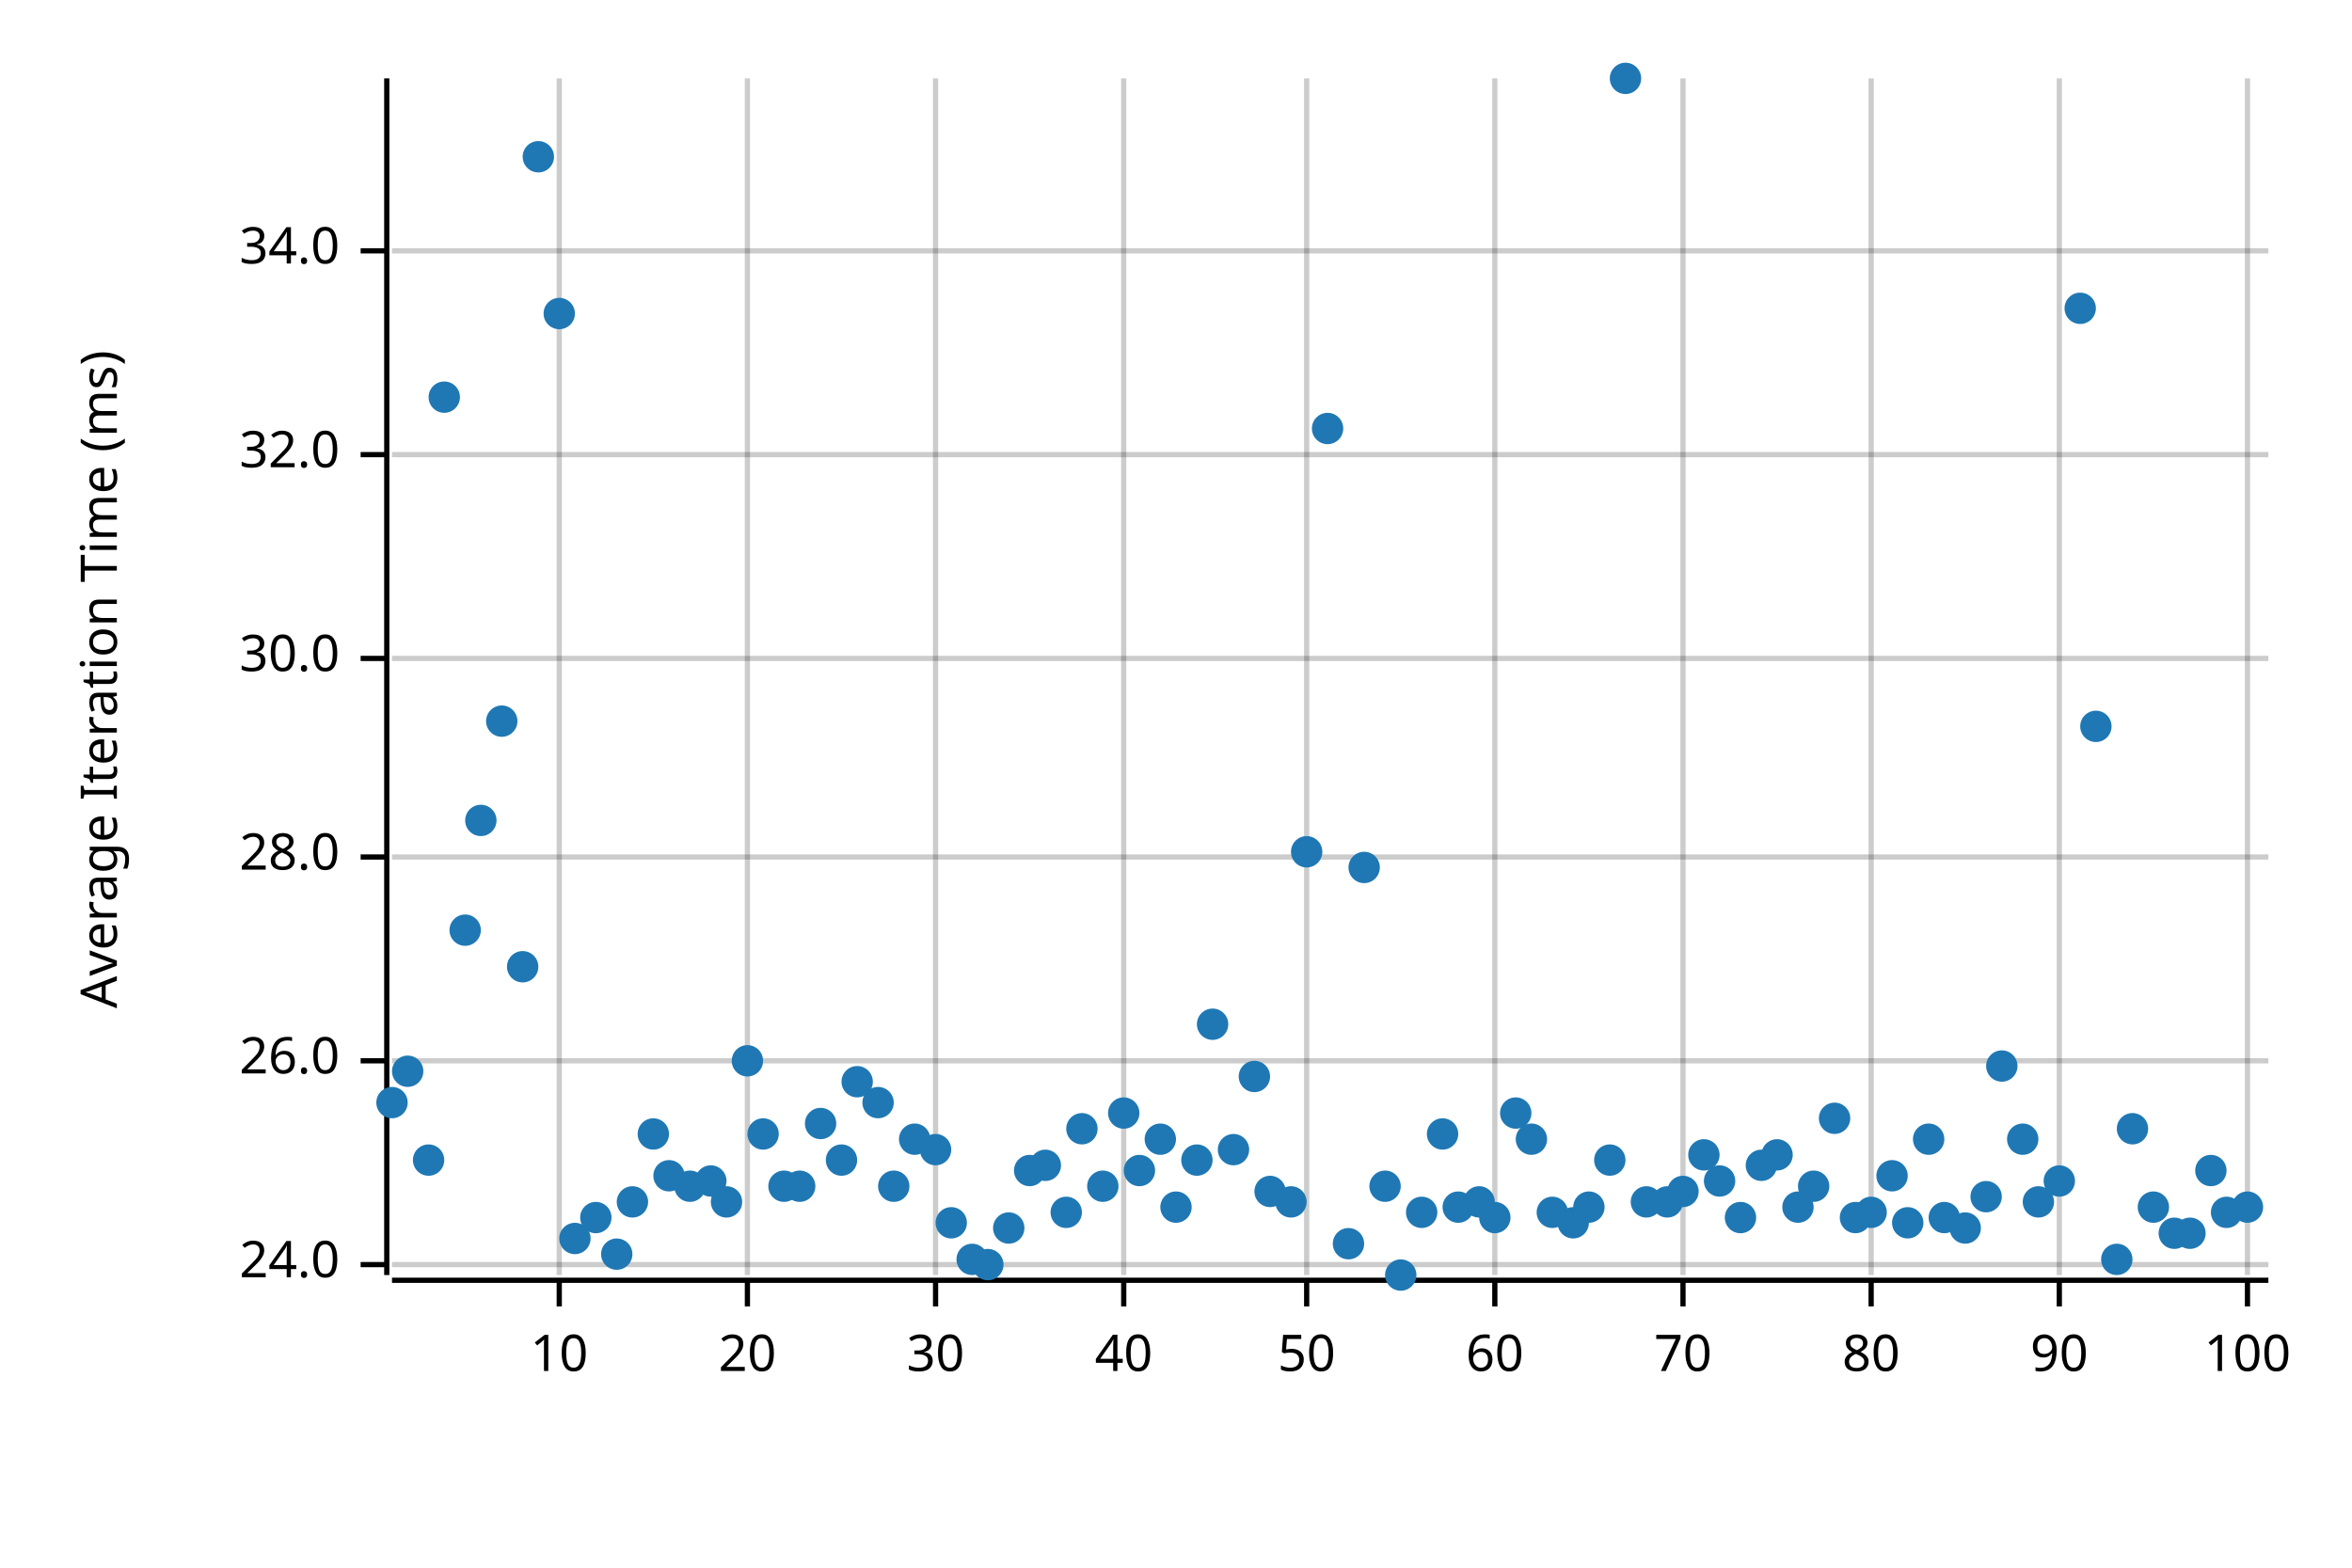
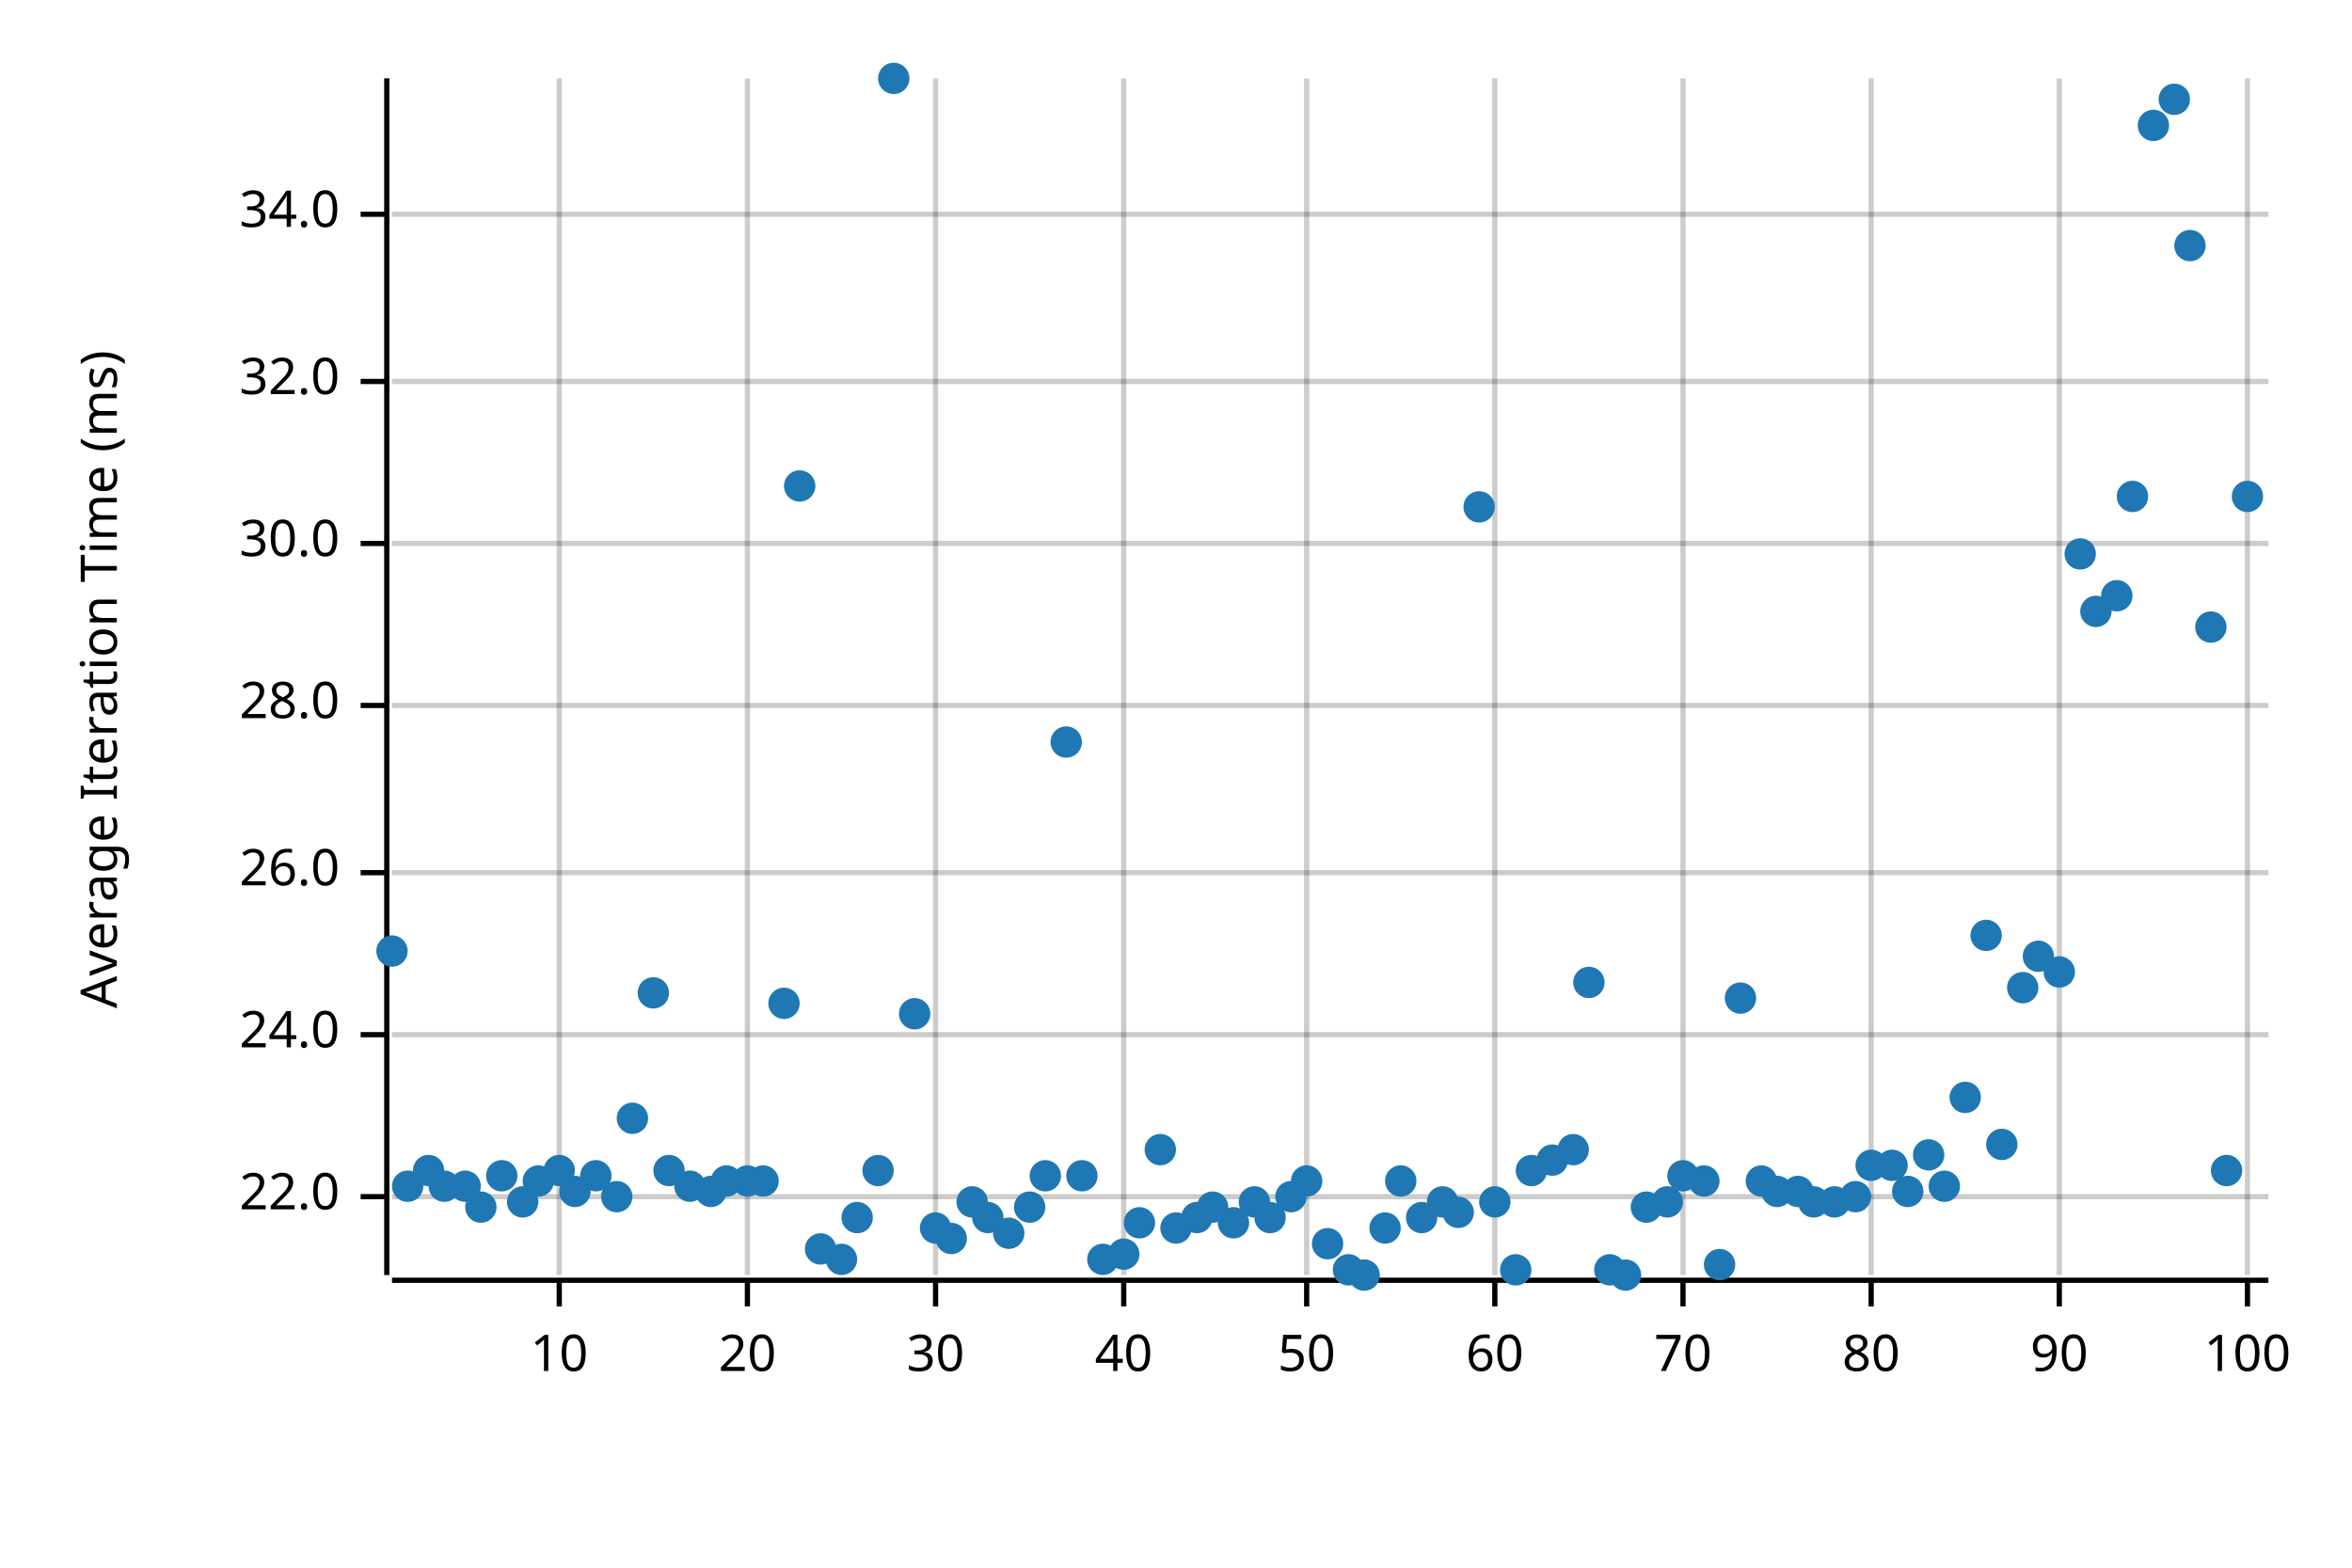
<svg xmlns="http://www.w3.org/2000/svg" width="450" height="300" viewBox="0 0 450 300">
  <text x="15" y="130" dy="0.76em" text-anchor="middle" font-family="sans-serif" font-size="9.677" opacity="1" fill="#000000" transform="rotate(270, 15, 130)">
Average Iteration Time (ms)
</text>
  <line opacity="0.2" stroke="#000000" stroke-width="1" x1="107" y1="244" x2="107" y2="15" />
  <line opacity="0.2" stroke="#000000" stroke-width="1" x1="143" y1="244" x2="143" y2="15" />
  <line opacity="0.2" stroke="#000000" stroke-width="1" x1="179" y1="244" x2="179" y2="15" />
  <line opacity="0.2" stroke="#000000" stroke-width="1" x1="215" y1="244" x2="215" y2="15" />
  <line opacity="0.2" stroke="#000000" stroke-width="1" x1="250" y1="244" x2="250" y2="15" />
  <line opacity="0.2" stroke="#000000" stroke-width="1" x1="286" y1="244" x2="286" y2="15" />
  <line opacity="0.2" stroke="#000000" stroke-width="1" x1="322" y1="244" x2="322" y2="15" />
  <line opacity="0.2" stroke="#000000" stroke-width="1" x1="358" y1="244" x2="358" y2="15" />
  <line opacity="0.2" stroke="#000000" stroke-width="1" x1="394" y1="244" x2="394" y2="15" />
  <line opacity="0.2" stroke="#000000" stroke-width="1" x1="430" y1="244" x2="430" y2="15" />
-   <line opacity="0.2" stroke="#000000" stroke-width="1" x1="75" y1="242" x2="434" y2="242" />
-   <line opacity="0.2" stroke="#000000" stroke-width="1" x1="75" y1="203" x2="434" y2="203" />
-   <line opacity="0.2" stroke="#000000" stroke-width="1" x1="75" y1="164" x2="434" y2="164" />
-   <line opacity="0.2" stroke="#000000" stroke-width="1" x1="75" y1="126" x2="434" y2="126" />
-   <line opacity="0.2" stroke="#000000" stroke-width="1" x1="75" y1="87" x2="434" y2="87" />
-   <line opacity="0.2" stroke="#000000" stroke-width="1" x1="75" y1="48" x2="434" y2="48" />
+   <line opacity="0.2" stroke="#000000" stroke-width="1" x1="75" y1="229" x2="434" y2="229" />
+   <line opacity="0.2" stroke="#000000" stroke-width="1" x1="75" y1="198" x2="434" y2="198" />
+   <line opacity="0.2" stroke="#000000" stroke-width="1" x1="75" y1="167" x2="434" y2="167" />
+   <line opacity="0.2" stroke="#000000" stroke-width="1" x1="75" y1="135" x2="434" y2="135" />
+   <line opacity="0.2" stroke="#000000" stroke-width="1" x1="75" y1="104" x2="434" y2="104" />
+   <line opacity="0.2" stroke="#000000" stroke-width="1" x1="75" y1="73" x2="434" y2="73" />
+   <line opacity="0.2" stroke="#000000" stroke-width="1" x1="75" y1="41" x2="434" y2="41" />
  <polyline fill="none" opacity="1" stroke="#000000" stroke-width="1" points="74,15 74,244 " />
-   <text x="65" y="242" dy="0.5ex" text-anchor="end" font-family="sans-serif" font-size="9.677" opacity="1" fill="#000000">
+   <text x="65" y="229" dy="0.5ex" text-anchor="end" font-family="sans-serif" font-size="9.677" opacity="1" fill="#000000">
+ 22.0
+ </text>
+   <polyline fill="none" opacity="1" stroke="#000000" stroke-width="1" points="69,229 74,229 " />
+   <text x="65" y="198" dy="0.5ex" text-anchor="end" font-family="sans-serif" font-size="9.677" opacity="1" fill="#000000">
24.0
</text>
-   <polyline fill="none" opacity="1" stroke="#000000" stroke-width="1" points="69,242 74,242 " />
-   <text x="65" y="203" dy="0.5ex" text-anchor="end" font-family="sans-serif" font-size="9.677" opacity="1" fill="#000000">
+   <polyline fill="none" opacity="1" stroke="#000000" stroke-width="1" points="69,198 74,198 " />
+   <text x="65" y="167" dy="0.5ex" text-anchor="end" font-family="sans-serif" font-size="9.677" opacity="1" fill="#000000">
26.0
</text>
-   <polyline fill="none" opacity="1" stroke="#000000" stroke-width="1" points="69,203 74,203 " />
-   <text x="65" y="164" dy="0.5ex" text-anchor="end" font-family="sans-serif" font-size="9.677" opacity="1" fill="#000000">
+   <polyline fill="none" opacity="1" stroke="#000000" stroke-width="1" points="69,167 74,167 " />
+   <text x="65" y="135" dy="0.5ex" text-anchor="end" font-family="sans-serif" font-size="9.677" opacity="1" fill="#000000">
28.0
</text>
-   <polyline fill="none" opacity="1" stroke="#000000" stroke-width="1" points="69,164 74,164 " />
-   <text x="65" y="126" dy="0.5ex" text-anchor="end" font-family="sans-serif" font-size="9.677" opacity="1" fill="#000000">
+   <polyline fill="none" opacity="1" stroke="#000000" stroke-width="1" points="69,135 74,135 " />
+   <text x="65" y="104" dy="0.5ex" text-anchor="end" font-family="sans-serif" font-size="9.677" opacity="1" fill="#000000">
30.0
</text>
-   <polyline fill="none" opacity="1" stroke="#000000" stroke-width="1" points="69,126 74,126 " />
-   <text x="65" y="87" dy="0.5ex" text-anchor="end" font-family="sans-serif" font-size="9.677" opacity="1" fill="#000000">
+   <polyline fill="none" opacity="1" stroke="#000000" stroke-width="1" points="69,104 74,104 " />
+   <text x="65" y="73" dy="0.5ex" text-anchor="end" font-family="sans-serif" font-size="9.677" opacity="1" fill="#000000">
32.0
</text>
-   <polyline fill="none" opacity="1" stroke="#000000" stroke-width="1" points="69,87 74,87 " />
-   <text x="65" y="48" dy="0.5ex" text-anchor="end" font-family="sans-serif" font-size="9.677" opacity="1" fill="#000000">
+   <polyline fill="none" opacity="1" stroke="#000000" stroke-width="1" points="69,73 74,73 " />
+   <text x="65" y="41" dy="0.5ex" text-anchor="end" font-family="sans-serif" font-size="9.677" opacity="1" fill="#000000">
34.0
</text>
-   <polyline fill="none" opacity="1" stroke="#000000" stroke-width="1" points="69,48 74,48 " />
+   <polyline fill="none" opacity="1" stroke="#000000" stroke-width="1" points="69,41 74,41 " />
  <polyline fill="none" opacity="1" stroke="#000000" stroke-width="1" points="75,245 434,245 " />
  <text x="107" y="255" dy="0.76em" text-anchor="middle" font-family="sans-serif" font-size="9.677" opacity="1" fill="#000000">
10
</text>
  <polyline fill="none" opacity="1" stroke="#000000" stroke-width="1" points="107,245 107,250 " />
  <text x="143" y="255" dy="0.76em" text-anchor="middle" font-family="sans-serif" font-size="9.677" opacity="1" fill="#000000">
20
</text>
  <polyline fill="none" opacity="1" stroke="#000000" stroke-width="1" points="143,245 143,250 " />
  <text x="179" y="255" dy="0.76em" text-anchor="middle" font-family="sans-serif" font-size="9.677" opacity="1" fill="#000000">
30
</text>
  <polyline fill="none" opacity="1" stroke="#000000" stroke-width="1" points="179,245 179,250 " />
  <text x="215" y="255" dy="0.76em" text-anchor="middle" font-family="sans-serif" font-size="9.677" opacity="1" fill="#000000">
40
</text>
  <polyline fill="none" opacity="1" stroke="#000000" stroke-width="1" points="215,245 215,250 " />
  <text x="250" y="255" dy="0.76em" text-anchor="middle" font-family="sans-serif" font-size="9.677" opacity="1" fill="#000000">
50
</text>
  <polyline fill="none" opacity="1" stroke="#000000" stroke-width="1" points="250,245 250,250 " />
  <text x="286" y="255" dy="0.76em" text-anchor="middle" font-family="sans-serif" font-size="9.677" opacity="1" fill="#000000">
60
</text>
  <polyline fill="none" opacity="1" stroke="#000000" stroke-width="1" points="286,245 286,250 " />
  <text x="322" y="255" dy="0.76em" text-anchor="middle" font-family="sans-serif" font-size="9.677" opacity="1" fill="#000000">
70
</text>
  <polyline fill="none" opacity="1" stroke="#000000" stroke-width="1" points="322,245 322,250 " />
  <text x="358" y="255" dy="0.76em" text-anchor="middle" font-family="sans-serif" font-size="9.677" opacity="1" fill="#000000">
80
</text>
  <polyline fill="none" opacity="1" stroke="#000000" stroke-width="1" points="358,245 358,250 " />
  <text x="394" y="255" dy="0.76em" text-anchor="middle" font-family="sans-serif" font-size="9.677" opacity="1" fill="#000000">
90
</text>
  <polyline fill="none" opacity="1" stroke="#000000" stroke-width="1" points="394,245 394,250 " />
  <text x="430" y="255" dy="0.76em" text-anchor="middle" font-family="sans-serif" font-size="9.677" opacity="1" fill="#000000">
100
</text>
  <polyline fill="none" opacity="1" stroke="#000000" stroke-width="1" points="430,245 430,250 " />
-   <circle cx="75" cy="211" r="3" opacity="1" fill="#1F78B4" stroke="none" stroke-width="1" />
-   <circle cx="78" cy="205" r="3" opacity="1" fill="#1F78B4" stroke="none" stroke-width="1" />
-   <circle cx="82" cy="222" r="3" opacity="1" fill="#1F78B4" stroke="none" stroke-width="1" />
-   <circle cx="85" cy="76" r="3" opacity="1" fill="#1F78B4" stroke="none" stroke-width="1" />
-   <circle cx="89" cy="178" r="3" opacity="1" fill="#1F78B4" stroke="none" stroke-width="1" />
-   <circle cx="92" cy="157" r="3" opacity="1" fill="#1F78B4" stroke="none" stroke-width="1" />
-   <circle cx="96" cy="138" r="3" opacity="1" fill="#1F78B4" stroke="none" stroke-width="1" />
-   <circle cx="100" cy="185" r="3" opacity="1" fill="#1F78B4" stroke="none" stroke-width="1" />
-   <circle cx="103" cy="30" r="3" opacity="1" fill="#1F78B4" stroke="none" stroke-width="1" />
-   <circle cx="107" cy="60" r="3" opacity="1" fill="#1F78B4" stroke="none" stroke-width="1" />
-   <circle cx="110" cy="237" r="3" opacity="1" fill="#1F78B4" stroke="none" stroke-width="1" />
-   <circle cx="114" cy="233" r="3" opacity="1" fill="#1F78B4" stroke="none" stroke-width="1" />
-   <circle cx="118" cy="240" r="3" opacity="1" fill="#1F78B4" stroke="none" stroke-width="1" />
-   <circle cx="121" cy="230" r="3" opacity="1" fill="#1F78B4" stroke="none" stroke-width="1" />
-   <circle cx="125" cy="217" r="3" opacity="1" fill="#1F78B4" stroke="none" stroke-width="1" />
-   <circle cx="128" cy="225" r="3" opacity="1" fill="#1F78B4" stroke="none" stroke-width="1" />
+   <circle cx="75" cy="182" r="3" opacity="1" fill="#1F78B4" stroke="none" stroke-width="1" />
+   <circle cx="78" cy="227" r="3" opacity="1" fill="#1F78B4" stroke="none" stroke-width="1" />
+   <circle cx="82" cy="224" r="3" opacity="1" fill="#1F78B4" stroke="none" stroke-width="1" />
+   <circle cx="85" cy="227" r="3" opacity="1" fill="#1F78B4" stroke="none" stroke-width="1" />
+   <circle cx="89" cy="227" r="3" opacity="1" fill="#1F78B4" stroke="none" stroke-width="1" />
+   <circle cx="92" cy="231" r="3" opacity="1" fill="#1F78B4" stroke="none" stroke-width="1" />
+   <circle cx="96" cy="225" r="3" opacity="1" fill="#1F78B4" stroke="none" stroke-width="1" />
+   <circle cx="100" cy="230" r="3" opacity="1" fill="#1F78B4" stroke="none" stroke-width="1" />
+   <circle cx="103" cy="226" r="3" opacity="1" fill="#1F78B4" stroke="none" stroke-width="1" />
+   <circle cx="107" cy="224" r="3" opacity="1" fill="#1F78B4" stroke="none" stroke-width="1" />
+   <circle cx="110" cy="228" r="3" opacity="1" fill="#1F78B4" stroke="none" stroke-width="1" />
+   <circle cx="114" cy="225" r="3" opacity="1" fill="#1F78B4" stroke="none" stroke-width="1" />
+   <circle cx="118" cy="229" r="3" opacity="1" fill="#1F78B4" stroke="none" stroke-width="1" />
+   <circle cx="121" cy="214" r="3" opacity="1" fill="#1F78B4" stroke="none" stroke-width="1" />
+   <circle cx="125" cy="190" r="3" opacity="1" fill="#1F78B4" stroke="none" stroke-width="1" />
+   <circle cx="128" cy="224" r="3" opacity="1" fill="#1F78B4" stroke="none" stroke-width="1" />
  <circle cx="132" cy="227" r="3" opacity="1" fill="#1F78B4" stroke="none" stroke-width="1" />
-   <circle cx="136" cy="226" r="3" opacity="1" fill="#1F78B4" stroke="none" stroke-width="1" />
-   <circle cx="139" cy="230" r="3" opacity="1" fill="#1F78B4" stroke="none" stroke-width="1" />
-   <circle cx="143" cy="203" r="3" opacity="1" fill="#1F78B4" stroke="none" stroke-width="1" />
-   <circle cx="146" cy="217" r="3" opacity="1" fill="#1F78B4" stroke="none" stroke-width="1" />
-   <circle cx="150" cy="227" r="3" opacity="1" fill="#1F78B4" stroke="none" stroke-width="1" />
-   <circle cx="153" cy="227" r="3" opacity="1" fill="#1F78B4" stroke="none" stroke-width="1" />
-   <circle cx="157" cy="215" r="3" opacity="1" fill="#1F78B4" stroke="none" stroke-width="1" />
-   <circle cx="161" cy="222" r="3" opacity="1" fill="#1F78B4" stroke="none" stroke-width="1" />
-   <circle cx="164" cy="207" r="3" opacity="1" fill="#1F78B4" stroke="none" stroke-width="1" />
-   <circle cx="168" cy="211" r="3" opacity="1" fill="#1F78B4" stroke="none" stroke-width="1" />
-   <circle cx="171" cy="227" r="3" opacity="1" fill="#1F78B4" stroke="none" stroke-width="1" />
-   <circle cx="175" cy="218" r="3" opacity="1" fill="#1F78B4" stroke="none" stroke-width="1" />
-   <circle cx="179" cy="220" r="3" opacity="1" fill="#1F78B4" stroke="none" stroke-width="1" />
-   <circle cx="182" cy="234" r="3" opacity="1" fill="#1F78B4" stroke="none" stroke-width="1" />
-   <circle cx="186" cy="241" r="3" opacity="1" fill="#1F78B4" stroke="none" stroke-width="1" />
-   <circle cx="189" cy="242" r="3" opacity="1" fill="#1F78B4" stroke="none" stroke-width="1" />
-   <circle cx="193" cy="235" r="3" opacity="1" fill="#1F78B4" stroke="none" stroke-width="1" />
-   <circle cx="197" cy="224" r="3" opacity="1" fill="#1F78B4" stroke="none" stroke-width="1" />
-   <circle cx="200" cy="223" r="3" opacity="1" fill="#1F78B4" stroke="none" stroke-width="1" />
-   <circle cx="204" cy="232" r="3" opacity="1" fill="#1F78B4" stroke="none" stroke-width="1" />
-   <circle cx="207" cy="216" r="3" opacity="1" fill="#1F78B4" stroke="none" stroke-width="1" />
-   <circle cx="211" cy="227" r="3" opacity="1" fill="#1F78B4" stroke="none" stroke-width="1" />
-   <circle cx="215" cy="213" r="3" opacity="1" fill="#1F78B4" stroke="none" stroke-width="1" />
-   <circle cx="218" cy="224" r="3" opacity="1" fill="#1F78B4" stroke="none" stroke-width="1" />
-   <circle cx="222" cy="218" r="3" opacity="1" fill="#1F78B4" stroke="none" stroke-width="1" />
-   <circle cx="225" cy="231" r="3" opacity="1" fill="#1F78B4" stroke="none" stroke-width="1" />
-   <circle cx="229" cy="222" r="3" opacity="1" fill="#1F78B4" stroke="none" stroke-width="1" />
-   <circle cx="232" cy="196" r="3" opacity="1" fill="#1F78B4" stroke="none" stroke-width="1" />
-   <circle cx="236" cy="220" r="3" opacity="1" fill="#1F78B4" stroke="none" stroke-width="1" />
-   <circle cx="240" cy="206" r="3" opacity="1" fill="#1F78B4" stroke="none" stroke-width="1" />
-   <circle cx="243" cy="228" r="3" opacity="1" fill="#1F78B4" stroke="none" stroke-width="1" />
-   <circle cx="247" cy="230" r="3" opacity="1" fill="#1F78B4" stroke="none" stroke-width="1" />
-   <circle cx="250" cy="163" r="3" opacity="1" fill="#1F78B4" stroke="none" stroke-width="1" />
-   <circle cx="254" cy="82" r="3" opacity="1" fill="#1F78B4" stroke="none" stroke-width="1" />
-   <circle cx="258" cy="238" r="3" opacity="1" fill="#1F78B4" stroke="none" stroke-width="1" />
-   <circle cx="261" cy="166" r="3" opacity="1" fill="#1F78B4" stroke="none" stroke-width="1" />
-   <circle cx="265" cy="227" r="3" opacity="1" fill="#1F78B4" stroke="none" stroke-width="1" />
-   <circle cx="268" cy="244" r="3" opacity="1" fill="#1F78B4" stroke="none" stroke-width="1" />
-   <circle cx="272" cy="232" r="3" opacity="1" fill="#1F78B4" stroke="none" stroke-width="1" />
-   <circle cx="276" cy="217" r="3" opacity="1" fill="#1F78B4" stroke="none" stroke-width="1" />
-   <circle cx="279" cy="231" r="3" opacity="1" fill="#1F78B4" stroke="none" stroke-width="1" />
-   <circle cx="283" cy="230" r="3" opacity="1" fill="#1F78B4" stroke="none" stroke-width="1" />
-   <circle cx="286" cy="233" r="3" opacity="1" fill="#1F78B4" stroke="none" stroke-width="1" />
-   <circle cx="290" cy="213" r="3" opacity="1" fill="#1F78B4" stroke="none" stroke-width="1" />
-   <circle cx="293" cy="218" r="3" opacity="1" fill="#1F78B4" stroke="none" stroke-width="1" />
-   <circle cx="297" cy="232" r="3" opacity="1" fill="#1F78B4" stroke="none" stroke-width="1" />
-   <circle cx="301" cy="234" r="3" opacity="1" fill="#1F78B4" stroke="none" stroke-width="1" />
-   <circle cx="304" cy="231" r="3" opacity="1" fill="#1F78B4" stroke="none" stroke-width="1" />
-   <circle cx="308" cy="222" r="3" opacity="1" fill="#1F78B4" stroke="none" stroke-width="1" />
-   <circle cx="311" cy="15" r="3" opacity="1" fill="#1F78B4" stroke="none" stroke-width="1" />
-   <circle cx="315" cy="230" r="3" opacity="1" fill="#1F78B4" stroke="none" stroke-width="1" />
+   <circle cx="136" cy="228" r="3" opacity="1" fill="#1F78B4" stroke="none" stroke-width="1" />
+   <circle cx="139" cy="226" r="3" opacity="1" fill="#1F78B4" stroke="none" stroke-width="1" />
+   <circle cx="143" cy="226" r="3" opacity="1" fill="#1F78B4" stroke="none" stroke-width="1" />
+   <circle cx="146" cy="226" r="3" opacity="1" fill="#1F78B4" stroke="none" stroke-width="1" />
+   <circle cx="150" cy="192" r="3" opacity="1" fill="#1F78B4" stroke="none" stroke-width="1" />
+   <circle cx="153" cy="93" r="3" opacity="1" fill="#1F78B4" stroke="none" stroke-width="1" />
+   <circle cx="157" cy="239" r="3" opacity="1" fill="#1F78B4" stroke="none" stroke-width="1" />
+   <circle cx="161" cy="241" r="3" opacity="1" fill="#1F78B4" stroke="none" stroke-width="1" />
+   <circle cx="164" cy="233" r="3" opacity="1" fill="#1F78B4" stroke="none" stroke-width="1" />
+   <circle cx="168" cy="224" r="3" opacity="1" fill="#1F78B4" stroke="none" stroke-width="1" />
+   <circle cx="171" cy="15" r="3" opacity="1" fill="#1F78B4" stroke="none" stroke-width="1" />
+   <circle cx="175" cy="194" r="3" opacity="1" fill="#1F78B4" stroke="none" stroke-width="1" />
+   <circle cx="179" cy="235" r="3" opacity="1" fill="#1F78B4" stroke="none" stroke-width="1" />
+   <circle cx="182" cy="237" r="3" opacity="1" fill="#1F78B4" stroke="none" stroke-width="1" />
+   <circle cx="186" cy="230" r="3" opacity="1" fill="#1F78B4" stroke="none" stroke-width="1" />
+   <circle cx="189" cy="233" r="3" opacity="1" fill="#1F78B4" stroke="none" stroke-width="1" />
+   <circle cx="193" cy="236" r="3" opacity="1" fill="#1F78B4" stroke="none" stroke-width="1" />
+   <circle cx="197" cy="231" r="3" opacity="1" fill="#1F78B4" stroke="none" stroke-width="1" />
+   <circle cx="200" cy="225" r="3" opacity="1" fill="#1F78B4" stroke="none" stroke-width="1" />
+   <circle cx="204" cy="142" r="3" opacity="1" fill="#1F78B4" stroke="none" stroke-width="1" />
+   <circle cx="207" cy="225" r="3" opacity="1" fill="#1F78B4" stroke="none" stroke-width="1" />
+   <circle cx="211" cy="241" r="3" opacity="1" fill="#1F78B4" stroke="none" stroke-width="1" />
+   <circle cx="215" cy="240" r="3" opacity="1" fill="#1F78B4" stroke="none" stroke-width="1" />
+   <circle cx="218" cy="234" r="3" opacity="1" fill="#1F78B4" stroke="none" stroke-width="1" />
+   <circle cx="222" cy="220" r="3" opacity="1" fill="#1F78B4" stroke="none" stroke-width="1" />
+   <circle cx="225" cy="235" r="3" opacity="1" fill="#1F78B4" stroke="none" stroke-width="1" />
+   <circle cx="229" cy="233" r="3" opacity="1" fill="#1F78B4" stroke="none" stroke-width="1" />
+   <circle cx="232" cy="231" r="3" opacity="1" fill="#1F78B4" stroke="none" stroke-width="1" />
+   <circle cx="236" cy="234" r="3" opacity="1" fill="#1F78B4" stroke="none" stroke-width="1" />
+   <circle cx="240" cy="230" r="3" opacity="1" fill="#1F78B4" stroke="none" stroke-width="1" />
+   <circle cx="243" cy="233" r="3" opacity="1" fill="#1F78B4" stroke="none" stroke-width="1" />
+   <circle cx="247" cy="229" r="3" opacity="1" fill="#1F78B4" stroke="none" stroke-width="1" />
+   <circle cx="250" cy="226" r="3" opacity="1" fill="#1F78B4" stroke="none" stroke-width="1" />
+   <circle cx="254" cy="238" r="3" opacity="1" fill="#1F78B4" stroke="none" stroke-width="1" />
+   <circle cx="258" cy="243" r="3" opacity="1" fill="#1F78B4" stroke="none" stroke-width="1" />
+   <circle cx="261" cy="244" r="3" opacity="1" fill="#1F78B4" stroke="none" stroke-width="1" />
+   <circle cx="265" cy="235" r="3" opacity="1" fill="#1F78B4" stroke="none" stroke-width="1" />
+   <circle cx="268" cy="226" r="3" opacity="1" fill="#1F78B4" stroke="none" stroke-width="1" />
+   <circle cx="272" cy="233" r="3" opacity="1" fill="#1F78B4" stroke="none" stroke-width="1" />
+   <circle cx="276" cy="230" r="3" opacity="1" fill="#1F78B4" stroke="none" stroke-width="1" />
+   <circle cx="279" cy="232" r="3" opacity="1" fill="#1F78B4" stroke="none" stroke-width="1" />
+   <circle cx="283" cy="97" r="3" opacity="1" fill="#1F78B4" stroke="none" stroke-width="1" />
+   <circle cx="286" cy="230" r="3" opacity="1" fill="#1F78B4" stroke="none" stroke-width="1" />
+   <circle cx="290" cy="243" r="3" opacity="1" fill="#1F78B4" stroke="none" stroke-width="1" />
+   <circle cx="293" cy="224" r="3" opacity="1" fill="#1F78B4" stroke="none" stroke-width="1" />
+   <circle cx="297" cy="222" r="3" opacity="1" fill="#1F78B4" stroke="none" stroke-width="1" />
+   <circle cx="301" cy="220" r="3" opacity="1" fill="#1F78B4" stroke="none" stroke-width="1" />
+   <circle cx="304" cy="188" r="3" opacity="1" fill="#1F78B4" stroke="none" stroke-width="1" />
+   <circle cx="308" cy="243" r="3" opacity="1" fill="#1F78B4" stroke="none" stroke-width="1" />
+   <circle cx="311" cy="244" r="3" opacity="1" fill="#1F78B4" stroke="none" stroke-width="1" />
+   <circle cx="315" cy="231" r="3" opacity="1" fill="#1F78B4" stroke="none" stroke-width="1" />
  <circle cx="319" cy="230" r="3" opacity="1" fill="#1F78B4" stroke="none" stroke-width="1" />
-   <circle cx="322" cy="228" r="3" opacity="1" fill="#1F78B4" stroke="none" stroke-width="1" />
-   <circle cx="326" cy="221" r="3" opacity="1" fill="#1F78B4" stroke="none" stroke-width="1" />
-   <circle cx="329" cy="226" r="3" opacity="1" fill="#1F78B4" stroke="none" stroke-width="1" />
-   <circle cx="333" cy="233" r="3" opacity="1" fill="#1F78B4" stroke="none" stroke-width="1" />
-   <circle cx="337" cy="223" r="3" opacity="1" fill="#1F78B4" stroke="none" stroke-width="1" />
-   <circle cx="340" cy="221" r="3" opacity="1" fill="#1F78B4" stroke="none" stroke-width="1" />
-   <circle cx="344" cy="231" r="3" opacity="1" fill="#1F78B4" stroke="none" stroke-width="1" />
-   <circle cx="347" cy="227" r="3" opacity="1" fill="#1F78B4" stroke="none" stroke-width="1" />
-   <circle cx="351" cy="214" r="3" opacity="1" fill="#1F78B4" stroke="none" stroke-width="1" />
-   <circle cx="355" cy="233" r="3" opacity="1" fill="#1F78B4" stroke="none" stroke-width="1" />
-   <circle cx="358" cy="232" r="3" opacity="1" fill="#1F78B4" stroke="none" stroke-width="1" />
-   <circle cx="362" cy="225" r="3" opacity="1" fill="#1F78B4" stroke="none" stroke-width="1" />
-   <circle cx="365" cy="234" r="3" opacity="1" fill="#1F78B4" stroke="none" stroke-width="1" />
-   <circle cx="369" cy="218" r="3" opacity="1" fill="#1F78B4" stroke="none" stroke-width="1" />
-   <circle cx="372" cy="233" r="3" opacity="1" fill="#1F78B4" stroke="none" stroke-width="1" />
-   <circle cx="376" cy="235" r="3" opacity="1" fill="#1F78B4" stroke="none" stroke-width="1" />
-   <circle cx="380" cy="229" r="3" opacity="1" fill="#1F78B4" stroke="none" stroke-width="1" />
-   <circle cx="383" cy="204" r="3" opacity="1" fill="#1F78B4" stroke="none" stroke-width="1" />
-   <circle cx="387" cy="218" r="3" opacity="1" fill="#1F78B4" stroke="none" stroke-width="1" />
-   <circle cx="390" cy="230" r="3" opacity="1" fill="#1F78B4" stroke="none" stroke-width="1" />
-   <circle cx="394" cy="226" r="3" opacity="1" fill="#1F78B4" stroke="none" stroke-width="1" />
-   <circle cx="398" cy="59" r="3" opacity="1" fill="#1F78B4" stroke="none" stroke-width="1" />
-   <circle cx="401" cy="139" r="3" opacity="1" fill="#1F78B4" stroke="none" stroke-width="1" />
-   <circle cx="405" cy="241" r="3" opacity="1" fill="#1F78B4" stroke="none" stroke-width="1" />
-   <circle cx="408" cy="216" r="3" opacity="1" fill="#1F78B4" stroke="none" stroke-width="1" />
-   <circle cx="412" cy="231" r="3" opacity="1" fill="#1F78B4" stroke="none" stroke-width="1" />
-   <circle cx="416" cy="236" r="3" opacity="1" fill="#1F78B4" stroke="none" stroke-width="1" />
-   <circle cx="419" cy="236" r="3" opacity="1" fill="#1F78B4" stroke="none" stroke-width="1" />
-   <circle cx="423" cy="224" r="3" opacity="1" fill="#1F78B4" stroke="none" stroke-width="1" />
-   <circle cx="426" cy="232" r="3" opacity="1" fill="#1F78B4" stroke="none" stroke-width="1" />
-   <circle cx="430" cy="231" r="3" opacity="1" fill="#1F78B4" stroke="none" stroke-width="1" />
+   <circle cx="322" cy="225" r="3" opacity="1" fill="#1F78B4" stroke="none" stroke-width="1" />
+   <circle cx="326" cy="226" r="3" opacity="1" fill="#1F78B4" stroke="none" stroke-width="1" />
+   <circle cx="329" cy="242" r="3" opacity="1" fill="#1F78B4" stroke="none" stroke-width="1" />
+   <circle cx="333" cy="191" r="3" opacity="1" fill="#1F78B4" stroke="none" stroke-width="1" />
+   <circle cx="337" cy="226" r="3" opacity="1" fill="#1F78B4" stroke="none" stroke-width="1" />
+   <circle cx="340" cy="228" r="3" opacity="1" fill="#1F78B4" stroke="none" stroke-width="1" />
+   <circle cx="344" cy="228" r="3" opacity="1" fill="#1F78B4" stroke="none" stroke-width="1" />
+   <circle cx="347" cy="230" r="3" opacity="1" fill="#1F78B4" stroke="none" stroke-width="1" />
+   <circle cx="351" cy="230" r="3" opacity="1" fill="#1F78B4" stroke="none" stroke-width="1" />
+   <circle cx="355" cy="229" r="3" opacity="1" fill="#1F78B4" stroke="none" stroke-width="1" />
+   <circle cx="358" cy="223" r="3" opacity="1" fill="#1F78B4" stroke="none" stroke-width="1" />
+   <circle cx="362" cy="223" r="3" opacity="1" fill="#1F78B4" stroke="none" stroke-width="1" />
+   <circle cx="365" cy="228" r="3" opacity="1" fill="#1F78B4" stroke="none" stroke-width="1" />
+   <circle cx="369" cy="221" r="3" opacity="1" fill="#1F78B4" stroke="none" stroke-width="1" />
+   <circle cx="372" cy="227" r="3" opacity="1" fill="#1F78B4" stroke="none" stroke-width="1" />
+   <circle cx="376" cy="210" r="3" opacity="1" fill="#1F78B4" stroke="none" stroke-width="1" />
+   <circle cx="380" cy="179" r="3" opacity="1" fill="#1F78B4" stroke="none" stroke-width="1" />
+   <circle cx="383" cy="219" r="3" opacity="1" fill="#1F78B4" stroke="none" stroke-width="1" />
+   <circle cx="387" cy="189" r="3" opacity="1" fill="#1F78B4" stroke="none" stroke-width="1" />
+   <circle cx="390" cy="183" r="3" opacity="1" fill="#1F78B4" stroke="none" stroke-width="1" />
+   <circle cx="394" cy="186" r="3" opacity="1" fill="#1F78B4" stroke="none" stroke-width="1" />
+   <circle cx="398" cy="106" r="3" opacity="1" fill="#1F78B4" stroke="none" stroke-width="1" />
+   <circle cx="401" cy="117" r="3" opacity="1" fill="#1F78B4" stroke="none" stroke-width="1" />
+   <circle cx="405" cy="114" r="3" opacity="1" fill="#1F78B4" stroke="none" stroke-width="1" />
+   <circle cx="408" cy="95" r="3" opacity="1" fill="#1F78B4" stroke="none" stroke-width="1" />
+   <circle cx="412" cy="24" r="3" opacity="1" fill="#1F78B4" stroke="none" stroke-width="1" />
+   <circle cx="416" cy="19" r="3" opacity="1" fill="#1F78B4" stroke="none" stroke-width="1" />
+   <circle cx="419" cy="47" r="3" opacity="1" fill="#1F78B4" stroke="none" stroke-width="1" />
+   <circle cx="423" cy="120" r="3" opacity="1" fill="#1F78B4" stroke="none" stroke-width="1" />
+   <circle cx="426" cy="224" r="3" opacity="1" fill="#1F78B4" stroke="none" stroke-width="1" />
+   <circle cx="430" cy="95" r="3" opacity="1" fill="#1F78B4" stroke="none" stroke-width="1" />
</svg>
